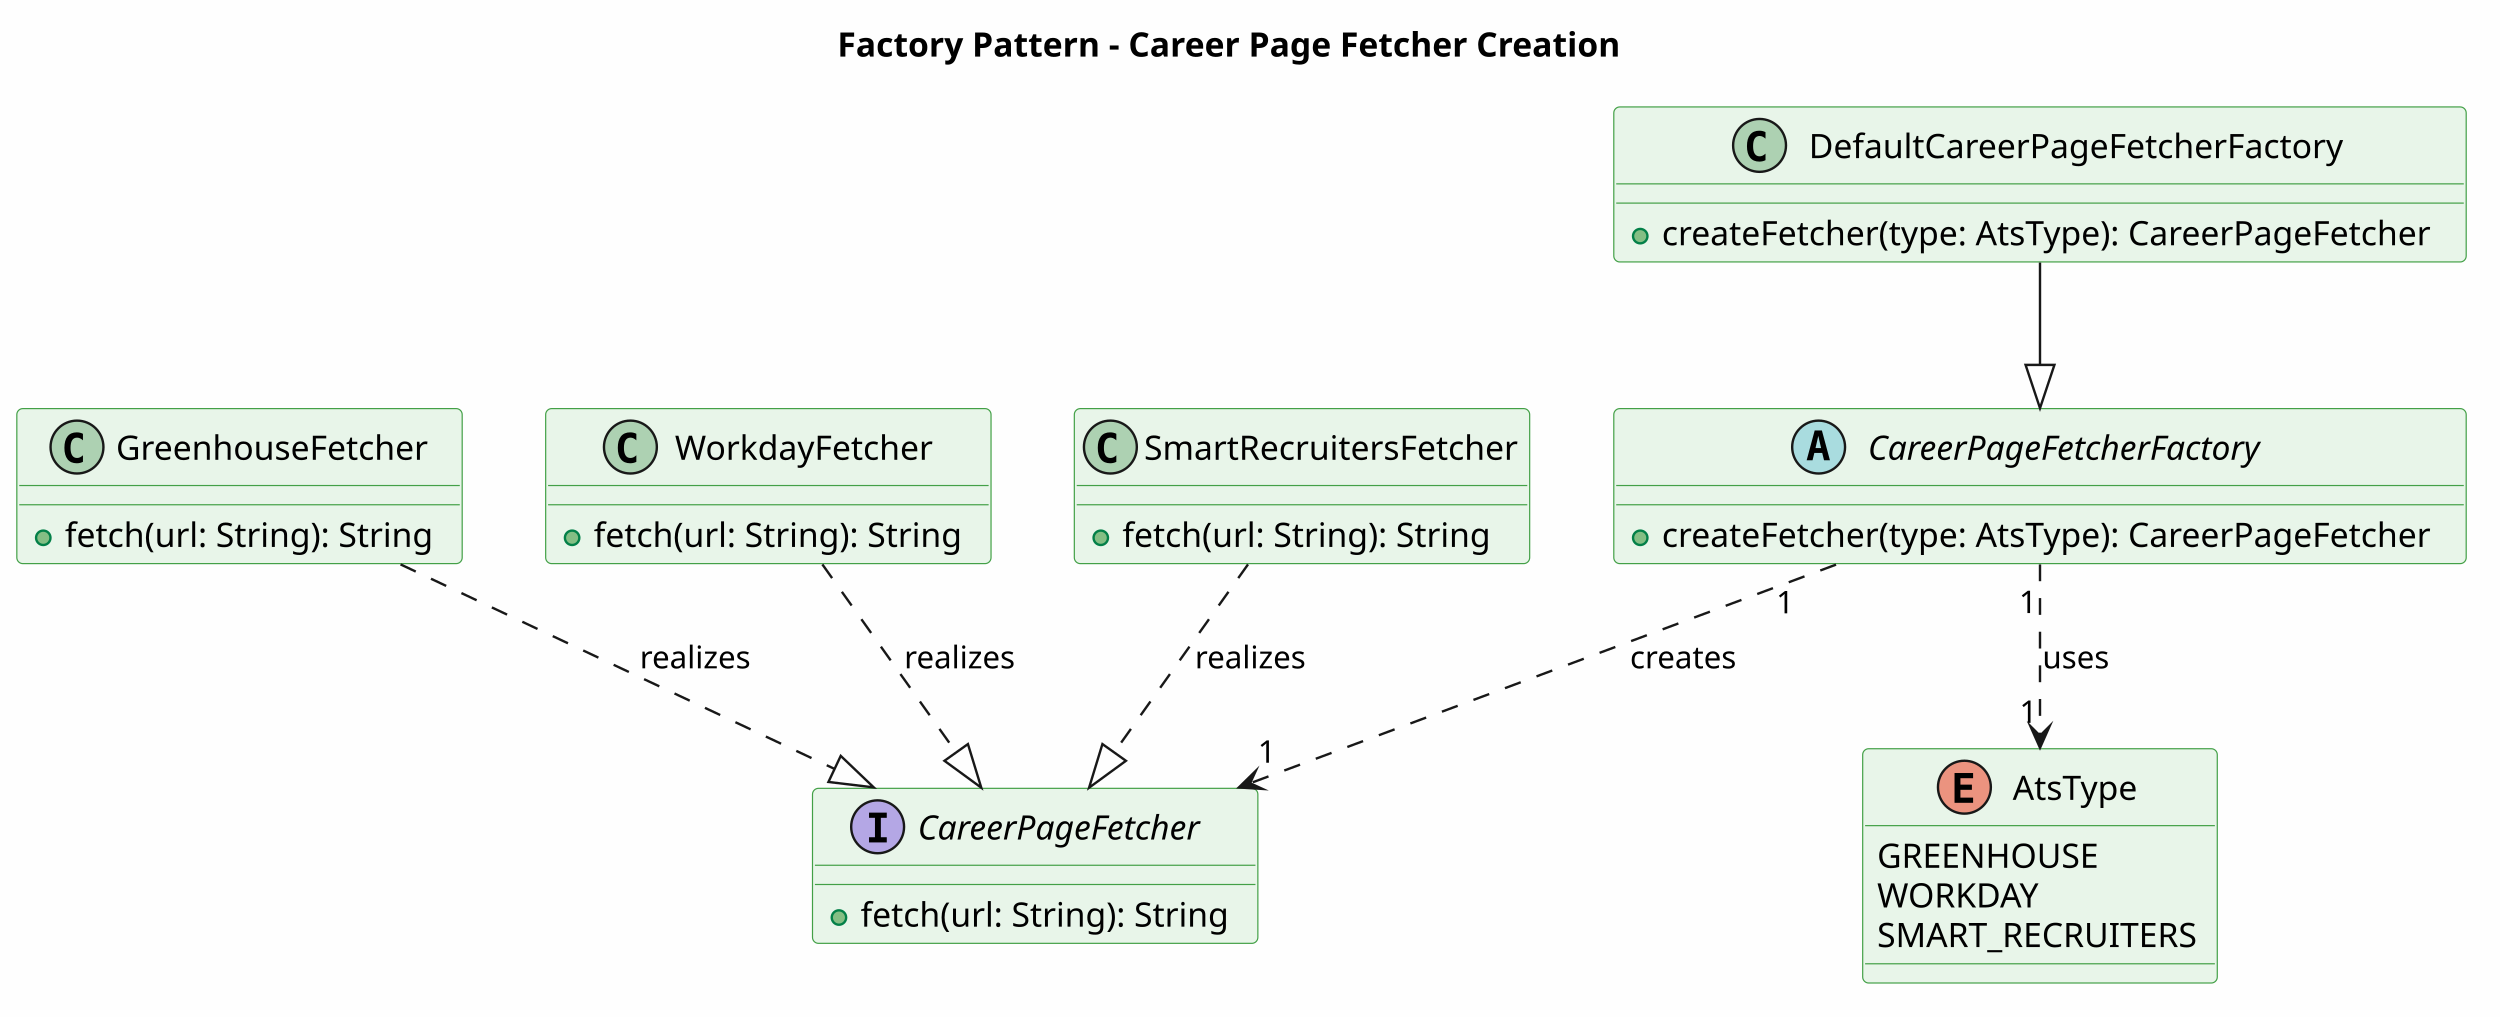
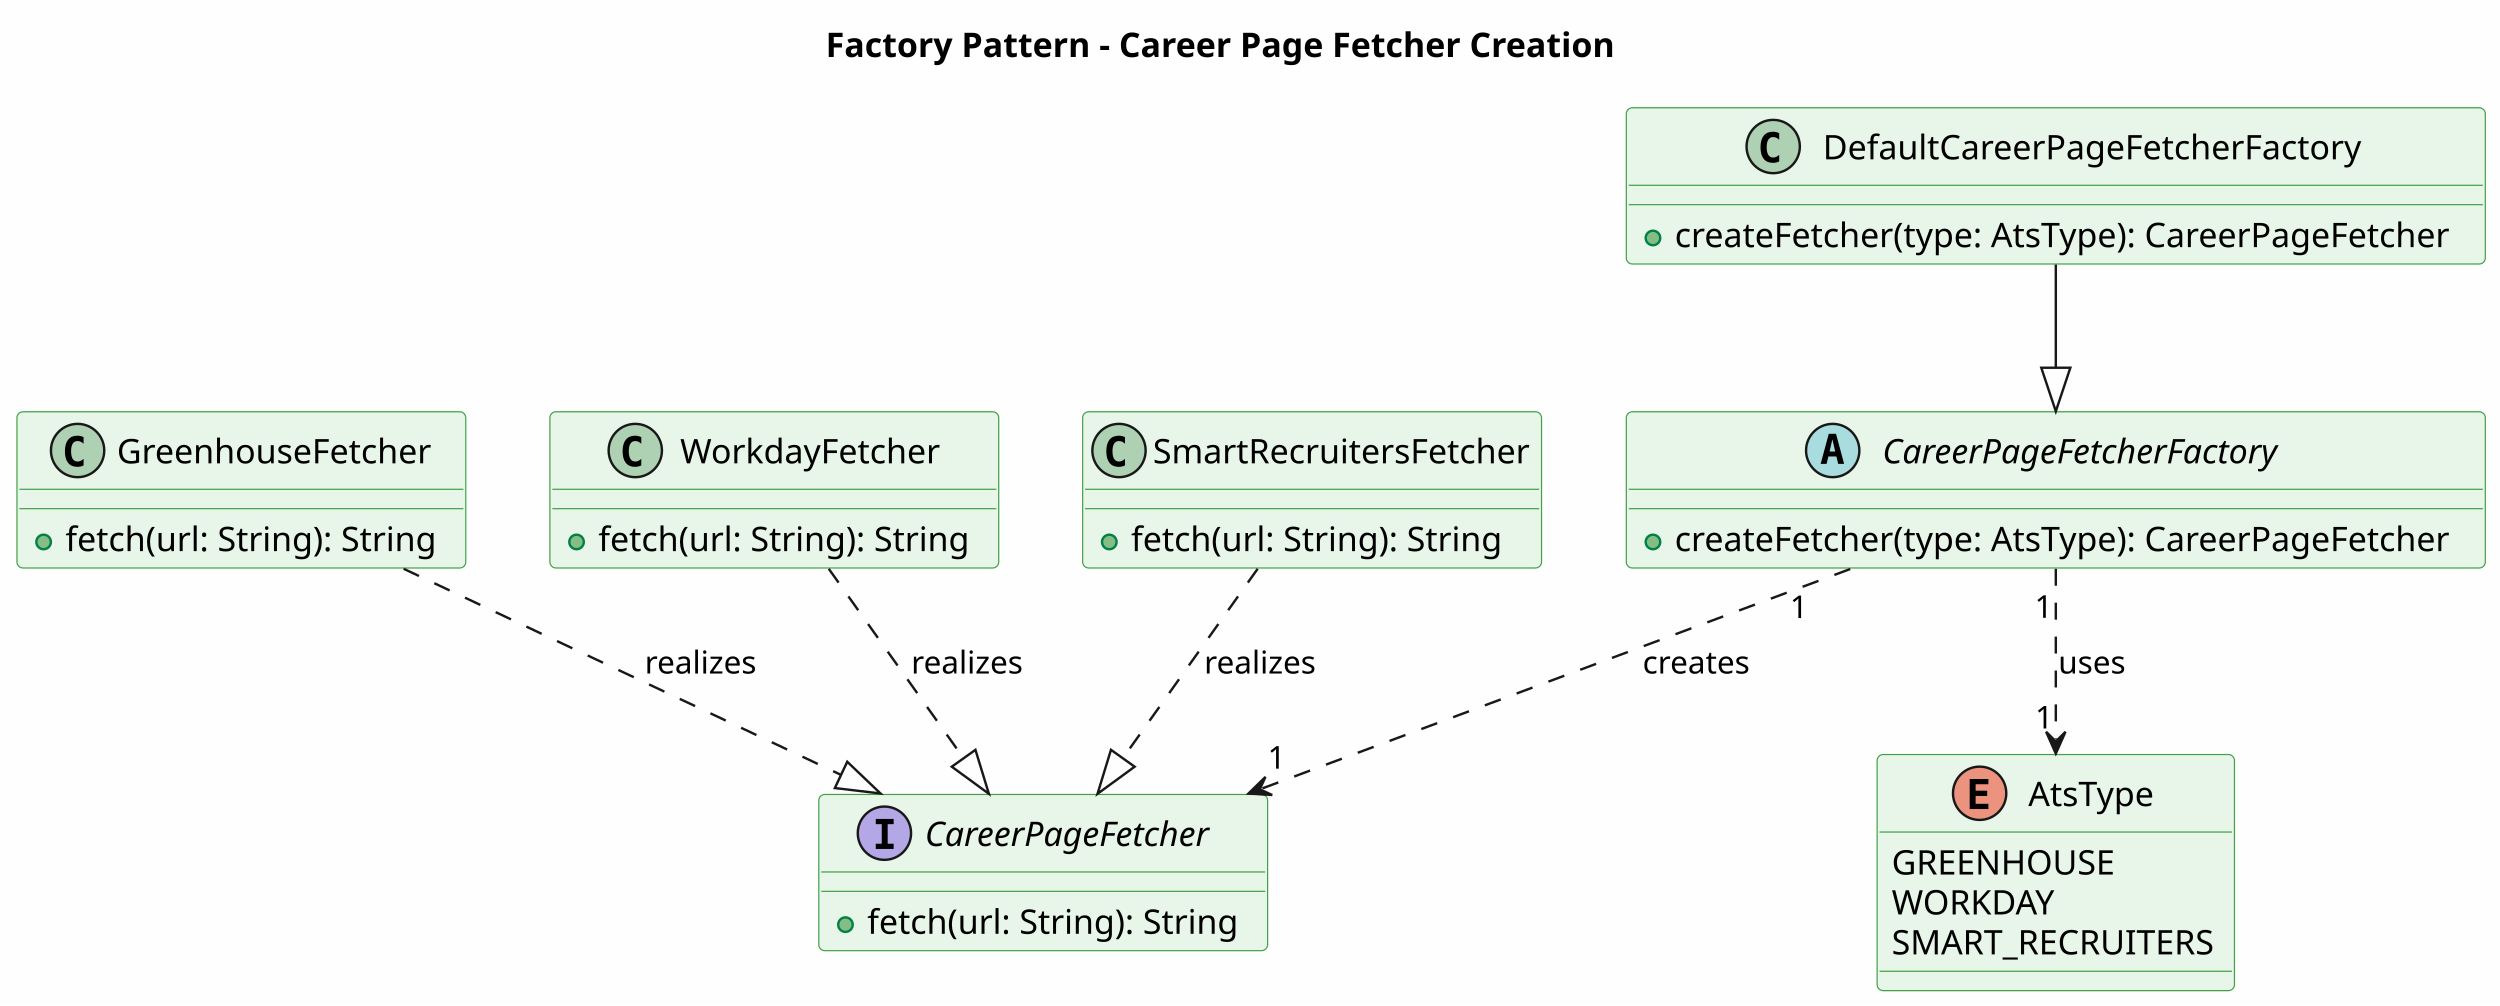
- <svg xmlns="http://www.w3.org/2000/svg" contentStyleType="text/css" data-diagram-type="CLASS" height="423px" preserveAspectRatio="none" style="width:1040px;height:423px;background:#FEFEFE;" version="1.1" viewBox="0 0 1040 423" width="1040px" zoomAndPan="magnify">
+ <svg xmlns="http://www.w3.org/2000/svg" contentStyleType="text/css" height="415px" preserveAspectRatio="none" style="width:1032px;height:415px;background:#FEFEFE;" version="1.1" viewBox="0 0 1032 415" width="1032px" zoomAndPan="magnify">
  <defs />
  <g>
-     <rect fill="#FEFEFE" height="423" style="stroke:none;stroke-width:1;" width="1040" x="0" y="0" />
-     <g class="title" data-source-line="299">
-       <text fill="#000000" font-family="sans-serif" font-size="14" font-weight="700" lengthAdjust="spacing" textLength="337.272" x="348.333" y="23.535">Factory Pattern - Career Page Fetcher Creation</text>
-     </g>
-     <g class="entity" data-qualified-name="AtsType" data-source-line="305" id="ent0001">
-       <rect fill="#E8F5E9" height="97.465" rx="2.5" ry="2.5" style="stroke:#43A047;stroke-width:0.5;" width="147.509" x="774.88" y="311.468" />
+     <rect fill="#FEFEFE" height="415" style="stroke:none;stroke-width:1;" width="1032" x="0" y="0" />
+     <text fill="#000000" font-family="sans-serif" font-size="14" font-weight="bold" lengthAdjust="spacing" textLength="337.272" x="340.833" y="23.535">Factory Pattern - Career Page Fetcher Creation</text>
+     <g id="elem_AtsType">
+       <rect codeLine="300" fill="#E8F5E9" height="97.465" id="AtsType" rx="2.5" ry="2.5" style="stroke:#43A047;stroke-width:0.5;" width="147.509" x="774.88" y="311.468" />
      <ellipse cx="817.194" cy="327.468" fill="#EB937F" rx="11" ry="11" style="stroke:#181818;stroke-width:1;" />
      <path d="M820.808,333.968 L813.089,333.968 L813.089,321.575 L820.808,321.575 L820.808,323.733 L815.538,323.733 L815.538,326.406 L820.31,326.406 L820.31,328.565 L815.538,328.565 L815.538,331.81 L820.808,331.81 Z " fill="#000000" />
      <text fill="#000000" font-family="sans-serif" font-size="14" lengthAdjust="spacing" textLength="54.81" x="837.264" y="332.759">AtsType</text>
      <line style="stroke:#43A047;stroke-width:0.5;" x1="775.88" x2="921.389" y1="343.468" y2="343.468" />
      <text fill="#000000" font-family="sans-serif" font-size="14" lengthAdjust="spacing" textLength="90.481" x="780.88" y="361.003">GREENHOUSE</text>
      <text fill="#000000" font-family="sans-serif" font-size="14" lengthAdjust="spacing" textLength="69.713" x="780.88" y="377.492">WORKDAY</text>
      <text fill="#000000" font-family="sans-serif" font-size="14" lengthAdjust="spacing" textLength="135.509" x="780.88" y="393.98">SMART_RECRUITERS</text>
      <line style="stroke:#43A047;stroke-width:0.5;" x1="775.88" x2="921.389" y1="400.933" y2="400.933" />
    </g>
-     <g class="entity" data-qualified-name="CareerPageFetcher" data-source-line="311" id="ent0002">
-       <rect fill="#E8F5E9" height="64.488" rx="2.5" ry="2.5" style="stroke:#43A047;stroke-width:0.5;" width="185.27" x="338" y="327.948" />
+     <g id="elem_CareerPageFetcher">
+       <rect codeLine="306" fill="#E8F5E9" height="64.488" id="CareerPageFetcher" rx="2.5" ry="2.5" style="stroke:#43A047;stroke-width:0.5;" width="185.27" x="338" y="327.948" />
      <ellipse cx="365.09" cy="343.948" fill="#B4A7E5" rx="11" ry="11" style="stroke:#181818;stroke-width:1;" />
      <path d="M361.518,340.213 L361.518,338.055 L368.897,338.055 L368.897,340.213 L366.432,340.213 L366.432,348.29 L368.897,348.29 L368.897,350.448 L361.518,350.448 L361.518,348.29 L363.983,348.29 L363.983,340.213 Z " fill="#000000" />
      <text fill="#000000" font-family="sans-serif" font-size="14" font-style="italic" lengthAdjust="spacing" textLength="126.403" x="381.777" y="349.239">CareerPageFetcher</text>
      <line style="stroke:#43A047;stroke-width:0.5;" x1="339" x2="522.27" y1="359.948" y2="359.948" />
      <line style="stroke:#43A047;stroke-width:0.5;" x1="339" x2="522.27" y1="367.948" y2="367.948" />
-       <g data-visibility-modifier="PUBLIC_METHOD">
-         <ellipse cx="349" cy="381.692" fill="#84BE84" rx="3" ry="3" style="stroke:#038048;stroke-width:1;" />
-       </g>
+       <ellipse cx="349" cy="381.692" fill="#84BE84" rx="3" ry="3" style="stroke:#038048;stroke-width:1;" />
      <text fill="#000000" font-family="sans-serif" font-size="14" lengthAdjust="spacing" textLength="159.27" x="358" y="385.483">fetch(url: String): String</text>
    </g>
-     <g class="entity" data-qualified-name="GreenhouseFetcher" data-source-line="315" id="ent0003">
-       <rect fill="#E8F5E9" height="64.488" rx="2.5" ry="2.5" style="stroke:#43A047;stroke-width:0.5;" width="185.27" x="7" y="169.978" />
+     <g id="elem_GreenhouseFetcher">
+       <rect codeLine="310" fill="#E8F5E9" height="64.488" id="GreenhouseFetcher" rx="2.5" ry="2.5" style="stroke:#43A047;stroke-width:0.5;" width="185.27" x="7" y="169.978" />
      <ellipse cx="32.032" cy="185.978" fill="#ADD1B2" rx="11" ry="11" style="stroke:#181818;stroke-width:1;" />
      <path d="M34.505,192.121 Q33.924,192.42 33.285,192.57 Q32.646,192.719 31.941,192.719 Q29.434,192.719 28.114,191.067 Q26.794,189.415 26.794,186.294 Q26.794,183.165 28.114,181.513 Q29.434,179.861 31.941,179.861 Q32.646,179.861 33.294,180.011 Q33.941,180.16 34.505,180.459 L34.505,183.181 Q33.875,182.6 33.281,182.331 Q32.688,182.061 32.057,182.061 Q30.712,182.061 30.027,183.127 Q29.342,184.194 29.342,186.294 Q29.342,188.386 30.027,189.453 Q30.712,190.519 32.057,190.519 Q32.688,190.519 33.281,190.25 Q33.875,189.98 34.505,189.399 Z " fill="#000000" />
      <text fill="#000000" font-family="sans-serif" font-size="14" lengthAdjust="spacing" textLength="130.977" x="48.262" y="191.269">GreenhouseFetcher</text>
      <line style="stroke:#43A047;stroke-width:0.5;" x1="8" x2="191.27" y1="201.978" y2="201.978" />
      <line style="stroke:#43A047;stroke-width:0.5;" x1="8" x2="191.27" y1="209.978" y2="209.978" />
-       <g data-visibility-modifier="PUBLIC_METHOD">
-         <ellipse cx="18" cy="223.722" fill="#84BE84" rx="3" ry="3" style="stroke:#038048;stroke-width:1;" />
-       </g>
+       <ellipse cx="18" cy="223.722" fill="#84BE84" rx="3" ry="3" style="stroke:#038048;stroke-width:1;" />
      <text fill="#000000" font-family="sans-serif" font-size="14" lengthAdjust="spacing" textLength="159.27" x="27" y="227.513">fetch(url: String): String</text>
    </g>
-     <g class="entity" data-qualified-name="WorkdayFetcher" data-source-line="319" id="ent0004">
-       <rect fill="#E8F5E9" height="64.488" rx="2.5" ry="2.5" style="stroke:#43A047;stroke-width:0.5;" width="185.27" x="227" y="169.978" />
+     <g id="elem_WorkdayFetcher">
+       <rect codeLine="314" fill="#E8F5E9" height="64.488" id="WorkdayFetcher" rx="2.5" ry="2.5" style="stroke:#43A047;stroke-width:0.5;" width="185.27" x="227" y="169.978" />
      <ellipse cx="262.248" cy="185.978" fill="#ADD1B2" rx="11" ry="11" style="stroke:#181818;stroke-width:1;" />
      <path d="M264.721,192.121 Q264.14,192.42 263.501,192.57 Q262.862,192.719 262.156,192.719 Q259.65,192.719 258.33,191.067 Q257.01,189.415 257.01,186.294 Q257.01,183.165 258.33,181.513 Q259.65,179.861 262.156,179.861 Q262.862,179.861 263.51,180.011 Q264.157,180.16 264.721,180.459 L264.721,183.181 Q264.091,182.6 263.497,182.331 Q262.904,182.061 262.273,182.061 Q260.928,182.061 260.243,183.127 Q259.558,184.194 259.558,186.294 Q259.558,188.386 260.243,189.453 Q260.928,190.519 262.273,190.519 Q262.904,190.519 263.497,190.25 Q264.091,189.98 264.721,189.399 Z " fill="#000000" />
      <text fill="#000000" font-family="sans-serif" font-size="14" lengthAdjust="spacing" textLength="108.274" x="280.748" y="191.269">WorkdayFetcher</text>
      <line style="stroke:#43A047;stroke-width:0.5;" x1="228" x2="411.271" y1="201.978" y2="201.978" />
      <line style="stroke:#43A047;stroke-width:0.5;" x1="228" x2="411.271" y1="209.978" y2="209.978" />
-       <g data-visibility-modifier="PUBLIC_METHOD">
-         <ellipse cx="238" cy="223.722" fill="#84BE84" rx="3" ry="3" style="stroke:#038048;stroke-width:1;" />
-       </g>
+       <ellipse cx="238" cy="223.722" fill="#84BE84" rx="3" ry="3" style="stroke:#038048;stroke-width:1;" />
      <text fill="#000000" font-family="sans-serif" font-size="14" lengthAdjust="spacing" textLength="159.27" x="247" y="227.513">fetch(url: String): String</text>
    </g>
-     <g class="entity" data-qualified-name="SmartRecruitersFetcher" data-source-line="323" id="ent0005">
-       <rect fill="#E8F5E9" height="64.488" rx="2.5" ry="2.5" style="stroke:#43A047;stroke-width:0.5;" width="189.425" x="446.92" y="169.978" />
+     <g id="elem_SmartRecruitersFetcher">
+       <rect codeLine="318" fill="#E8F5E9" height="64.488" id="SmartRecruitersFetcher" rx="2.5" ry="2.5" style="stroke:#43A047;stroke-width:0.5;" width="189.425" x="446.92" y="169.978" />
      <ellipse cx="461.92" cy="185.978" fill="#ADD1B2" rx="11" ry="11" style="stroke:#181818;stroke-width:1;" />
      <path d="M464.393,192.121 Q463.812,192.42 463.173,192.57 Q462.534,192.719 461.828,192.719 Q459.321,192.719 458.002,191.067 Q456.682,189.415 456.682,186.294 Q456.682,183.165 458.002,181.513 Q459.321,179.861 461.828,179.861 Q462.534,179.861 463.181,180.011 Q463.829,180.16 464.393,180.459 L464.393,183.181 Q463.762,182.6 463.169,182.331 Q462.575,182.061 461.944,182.061 Q460.6,182.061 459.915,183.127 Q459.23,184.194 459.23,186.294 Q459.23,188.386 459.915,189.453 Q460.6,190.519 461.944,190.519 Q462.575,190.519 463.169,190.25 Q463.762,189.98 464.393,189.399 Z " fill="#000000" />
      <text fill="#000000" font-family="sans-serif" font-size="14" lengthAdjust="spacing" textLength="157.425" x="475.92" y="191.269">SmartRecruitersFetcher</text>
      <line style="stroke:#43A047;stroke-width:0.5;" x1="447.92" x2="635.345" y1="201.978" y2="201.978" />
      <line style="stroke:#43A047;stroke-width:0.5;" x1="447.92" x2="635.345" y1="209.978" y2="209.978" />
-       <g data-visibility-modifier="PUBLIC_METHOD">
-         <ellipse cx="457.92" cy="223.722" fill="#84BE84" rx="3" ry="3" style="stroke:#038048;stroke-width:1;" />
-       </g>
+       <ellipse cx="457.92" cy="223.722" fill="#84BE84" rx="3" ry="3" style="stroke:#038048;stroke-width:1;" />
      <text fill="#000000" font-family="sans-serif" font-size="14" lengthAdjust="spacing" textLength="159.27" x="466.92" y="227.513">fetch(url: String): String</text>
    </g>
-     <g class="entity" data-qualified-name="CareerPageFetcherFactory" data-source-line="327" id="ent0006">
-       <rect fill="#E8F5E9" height="64.488" rx="2.5" ry="2.5" style="stroke:#43A047;stroke-width:0.5;" width="354.597" x="671.34" y="169.978" />
+     <g id="elem_CareerPageFetcherFactory">
+       <rect codeLine="322" fill="#E8F5E9" height="64.488" id="CareerPageFetcherFactory" rx="2.5" ry="2.5" style="stroke:#43A047;stroke-width:0.5;" width="354.597" x="671.34" y="169.978" />
      <ellipse cx="756.543" cy="185.978" fill="#A9DCDF" rx="11" ry="11" style="stroke:#181818;stroke-width:1;" />
      <path d="M756.406,181.326 L755.253,186.398 L757.568,186.398 Z M754.912,179.085 L757.909,179.085 L761.254,191.478 L758.805,191.478 L758.042,188.415 L754.763,188.415 L754.016,191.478 L751.567,191.478 Z " fill="#000000" />
      <text fill="#000000" font-family="sans-serif" font-size="14" font-style="italic" lengthAdjust="spacing" textLength="175.69" x="777.043" y="191.269">CareerPageFetcherFactory</text>
      <line style="stroke:#43A047;stroke-width:0.5;" x1="672.34" x2="1024.937" y1="201.978" y2="201.978" />
      <line style="stroke:#43A047;stroke-width:0.5;" x1="672.34" x2="1024.937" y1="209.978" y2="209.978" />
-       <g data-visibility-modifier="PUBLIC_METHOD">
-         <ellipse cx="682.34" cy="223.722" fill="#84BE84" rx="3" ry="3" style="stroke:#038048;stroke-width:1;" />
-       </g>
+       <ellipse cx="682.34" cy="223.722" fill="#84BE84" rx="3" ry="3" style="stroke:#038048;stroke-width:1;" />
      <text fill="#000000" font-family="sans-serif" font-size="14" lengthAdjust="spacing" textLength="328.597" x="691.34" y="227.513">createFetcher(type: AtsType): CareerPageFetcher</text>
    </g>
-     <g class="entity" data-qualified-name="DefaultCareerPageFetcherFactory" data-source-line="331" id="ent0007">
-       <rect fill="#E8F5E9" height="64.488" rx="2.5" ry="2.5" style="stroke:#43A047;stroke-width:0.5;" width="354.597" x="671.34" y="44.488" />
+     <g id="elem_DefaultCareerPageFetcherFactory">
+       <rect codeLine="326" fill="#E8F5E9" height="64.488" id="DefaultCareerPageFetcherFactory" rx="2.5" ry="2.5" style="stroke:#43A047;stroke-width:0.5;" width="354.597" x="671.34" y="44.488" />
      <ellipse cx="731.975" cy="60.488" fill="#ADD1B2" rx="11" ry="11" style="stroke:#181818;stroke-width:1;" />
      <path d="M734.448,66.631 Q733.867,66.93 733.228,67.08 Q732.588,67.229 731.883,67.229 Q729.376,67.229 728.056,65.577 Q726.736,63.925 726.736,60.804 Q726.736,57.675 728.056,56.023 Q729.376,54.371 731.883,54.371 Q732.588,54.371 733.236,54.52 Q733.884,54.67 734.448,54.969 L734.448,57.691 Q733.817,57.11 733.223,56.841 Q732.63,56.571 731.999,56.571 Q730.654,56.571 729.97,57.638 Q729.285,58.704 729.285,60.804 Q729.285,62.896 729.97,63.963 Q730.654,65.029 731.999,65.029 Q732.63,65.029 733.223,64.76 Q733.817,64.49 734.448,63.909 Z " fill="#000000" />
      <text fill="#000000" font-family="sans-serif" font-size="14" lengthAdjust="spacing" textLength="224.827" x="752.475" y="65.779">DefaultCareerPageFetcherFactory</text>
      <line style="stroke:#43A047;stroke-width:0.5;" x1="672.34" x2="1024.937" y1="76.488" y2="76.488" />
      <line style="stroke:#43A047;stroke-width:0.5;" x1="672.34" x2="1024.937" y1="84.488" y2="84.488" />
-       <g data-visibility-modifier="PUBLIC_METHOD">
-         <ellipse cx="682.34" cy="98.232" fill="#84BE84" rx="3" ry="3" style="stroke:#038048;stroke-width:1;" />
-       </g>
+       <ellipse cx="682.34" cy="98.232" fill="#84BE84" rx="3" ry="3" style="stroke:#038048;stroke-width:1;" />
      <text fill="#000000" font-family="sans-serif" font-size="14" lengthAdjust="spacing" textLength="328.597" x="691.34" y="102.023">createFetcher(type: AtsType): CareerPageFetcher</text>
    </g>
-     <g class="link" data-entity-1="ent0003" data-entity-2="ent0002" data-link-type="extension" data-source-line="335" id="lnk8">
-       <path codeLine="335" d="M166.62,234.788 C223.95,261.798 289.797,292.836 347.187,319.876" fill="none" id="GreenhouseFetcher-to-CareerPageFetcher" style="stroke:#181818;stroke-width:1;stroke-dasharray:7,7;" />
-       <polygon fill="none" points="363.47,327.548,349.744,314.449,344.63,325.304,363.47,327.548" style="stroke:#181818;stroke-width:1;stroke-linejoin:miter;stroke-miterlimit:10;" />
+     <g id="link_GreenhouseFetcher_CareerPageFetcher">
+       <path codeLine="330" d="M166.62,234.788 C223.95,261.798 289.797,292.836 347.187,319.876 " fill="none" id="GreenhouseFetcher-to-CareerPageFetcher" style="stroke:#181818;stroke-width:1;stroke-dasharray:7.0,7.0;" />
+       <polygon fill="none" points="363.47,327.548,349.744,314.449,344.63,325.304,363.47,327.548" style="stroke:#181818;stroke-width:1;" />
      <text fill="#000000" font-family="sans-serif" font-size="13" lengthAdjust="spacing" textLength="48.579" x="266.14" y="278.037">realizes</text>
    </g>
-     <g class="link" data-entity-1="ent0004" data-entity-2="ent0002" data-link-type="extension" data-source-line="336" id="lnk9">
-       <path codeLine="336" d="M342.1,234.788 C361.36,261.848 378.523,285.963 397.773,313.013" fill="none" id="WorkdayFetcher-to-CareerPageFetcher" style="stroke:#181818;stroke-width:1;stroke-dasharray:7,7;" />
-       <polygon fill="none" points="408.21,327.678,402.662,309.534,392.885,316.492,408.21,327.678" style="stroke:#181818;stroke-width:1;stroke-linejoin:miter;stroke-miterlimit:10;" />
+     <g id="link_WorkdayFetcher_CareerPageFetcher">
+       <path codeLine="331" d="M342.1,234.788 C361.36,261.848 378.523,285.963 397.773,313.013 " fill="none" id="WorkdayFetcher-to-CareerPageFetcher" style="stroke:#181818;stroke-width:1;stroke-dasharray:7.0,7.0;" />
+       <polygon fill="none" points="408.21,327.678,402.662,309.534,392.885,316.492,408.21,327.678" style="stroke:#181818;stroke-width:1;" />
      <text fill="#000000" font-family="sans-serif" font-size="13" lengthAdjust="spacing" textLength="48.579" x="376.14" y="278.037">realizes</text>
    </g>
-     <g class="link" data-entity-1="ent0005" data-entity-2="ent0002" data-link-type="extension" data-source-line="337" id="lnk10">
-       <path codeLine="337" d="M519.17,234.788 C499.91,261.848 482.747,285.963 463.497,313.013" fill="none" id="SmartRecruitersFetcher-to-CareerPageFetcher" style="stroke:#181818;stroke-width:1;stroke-dasharray:7,7;" />
-       <polygon fill="none" points="453.06,327.678,468.385,316.492,458.608,309.534,453.06,327.678" style="stroke:#181818;stroke-width:1;stroke-linejoin:miter;stroke-miterlimit:10;" />
+     <g id="link_SmartRecruitersFetcher_CareerPageFetcher">
+       <path codeLine="332" d="M519.17,234.788 C499.91,261.848 482.747,285.963 463.497,313.013 " fill="none" id="SmartRecruitersFetcher-to-CareerPageFetcher" style="stroke:#181818;stroke-width:1;stroke-dasharray:7.0,7.0;" />
+       <polygon fill="none" points="453.06,327.678,468.385,316.492,458.608,309.534,453.06,327.678" style="stroke:#181818;stroke-width:1;" />
      <text fill="#000000" font-family="sans-serif" font-size="13" lengthAdjust="spacing" textLength="48.579" x="497.08" y="278.037">realizes</text>
    </g>
-     <g class="link" data-entity-1="ent0007" data-entity-2="ent0006" data-link-type="extension" data-source-line="338" id="lnk11">
-       <path codeLine="338" d="M848.64,109.208 C848.64,127.788 848.64,133.228 848.64,151.798" fill="none" id="DefaultCareerPageFetcherFactory-to-CareerPageFetcherFactory" style="stroke:#181818;stroke-width:1;" />
-       <polygon fill="none" points="848.64,169.798,854.64,151.798,842.64,151.798,848.64,169.798" style="stroke:#181818;stroke-width:1;stroke-linejoin:miter;stroke-miterlimit:10;" />
+     <g id="link_DefaultCareerPageFetcherFactory_CareerPageFetcherFactory">
+       <path codeLine="333" d="M848.64,109.208 C848.64,127.788 848.64,133.228 848.64,151.798 " fill="none" id="DefaultCareerPageFetcherFactory-to-CareerPageFetcherFactory" style="stroke:#181818;stroke-width:1;" />
+       <polygon fill="none" points="848.64,169.798,854.64,151.798,842.64,151.798,848.64,169.798" style="stroke:#181818;stroke-width:1;" />
    </g>
-     <g class="link" data-entity-1="ent0006" data-entity-2="ent0002" data-link-type="dependency" data-source-line="339" id="lnk12">
-       <path codeLine="339" d="M763.79,234.878 C691.37,261.898 592.424,298.82 520.034,325.84" fill="none" id="CareerPageFetcherFactory-to-CareerPageFetcher" style="stroke:#181818;stroke-width:1;stroke-dasharray:7,7;" />
-       <polygon fill="#181818" points="515.35,327.588,525.181,328.188,520.034,325.84,522.383,320.694,515.35,327.588" style="stroke:#181818;stroke-width:1;stroke-linejoin:miter;stroke-miterlimit:10;" />
+     <g id="link_CareerPageFetcherFactory_CareerPageFetcher">
+       <path codeLine="334" d="M763.79,234.878 C691.37,261.898 593.361,298.47 520.971,325.49 " fill="none" id="CareerPageFetcherFactory-to-CareerPageFetcher" style="stroke:#181818;stroke-width:1;stroke-dasharray:7.0,7.0;" />
+       <polygon fill="#181818" points="515.35,327.588,525.181,328.188,520.034,325.84,522.383,320.694,515.35,327.588" style="stroke:#181818;stroke-width:1;" />
      <text fill="#000000" font-family="sans-serif" font-size="13" lengthAdjust="spacing" textLength="45.132" x="678.07" y="278.037">creates</text>
      <text fill="#000000" font-family="sans-serif" font-size="13" lengthAdjust="spacing" textLength="8.22" x="738.874" y="255.131">1</text>
      <text fill="#000000" font-family="sans-serif" font-size="13" lengthAdjust="spacing" textLength="8.22" x="523.262" y="317.292">1</text>
    </g>
-     <g class="link" data-entity-1="ent0006" data-entity-2="ent0001" data-link-type="dependency" data-source-line="340" id="lnk13">
-       <path codeLine="340" d="M848.64,234.788 C848.64,256.678 848.64,281.258 848.64,306.078" fill="none" id="CareerPageFetcherFactory-to-AtsType" style="stroke:#181818;stroke-width:1;stroke-dasharray:7,7;" />
-       <polygon fill="#181818" points="848.64,311.078,852.64,302.078,848.64,306.078,844.64,302.078,848.64,311.078" style="stroke:#181818;stroke-width:1;stroke-linejoin:miter;stroke-miterlimit:10;" />
+     <g id="link_CareerPageFetcherFactory_AtsType">
+       <path codeLine="335" d="M848.64,234.788 C848.64,256.678 848.64,280.258 848.64,305.078 " fill="none" id="CareerPageFetcherFactory-to-AtsType" style="stroke:#181818;stroke-width:1;stroke-dasharray:7.0,7.0;" />
+       <polygon fill="#181818" points="848.64,311.078,852.64,302.078,848.64,306.078,844.64,302.078,848.64,311.078" style="stroke:#181818;stroke-width:1;" />
      <text fill="#000000" font-family="sans-serif" font-size="13" lengthAdjust="spacing" textLength="28.564" x="849.64" y="278.037">uses</text>
      <text fill="#000000" font-family="sans-serif" font-size="13" lengthAdjust="spacing" textLength="8.22" x="839.899" y="255.024">1</text>
      <text fill="#000000" font-family="sans-serif" font-size="13" lengthAdjust="spacing" textLength="8.22" x="840.094" y="300.706">1</text>
    </g>
  </g>
</svg>
